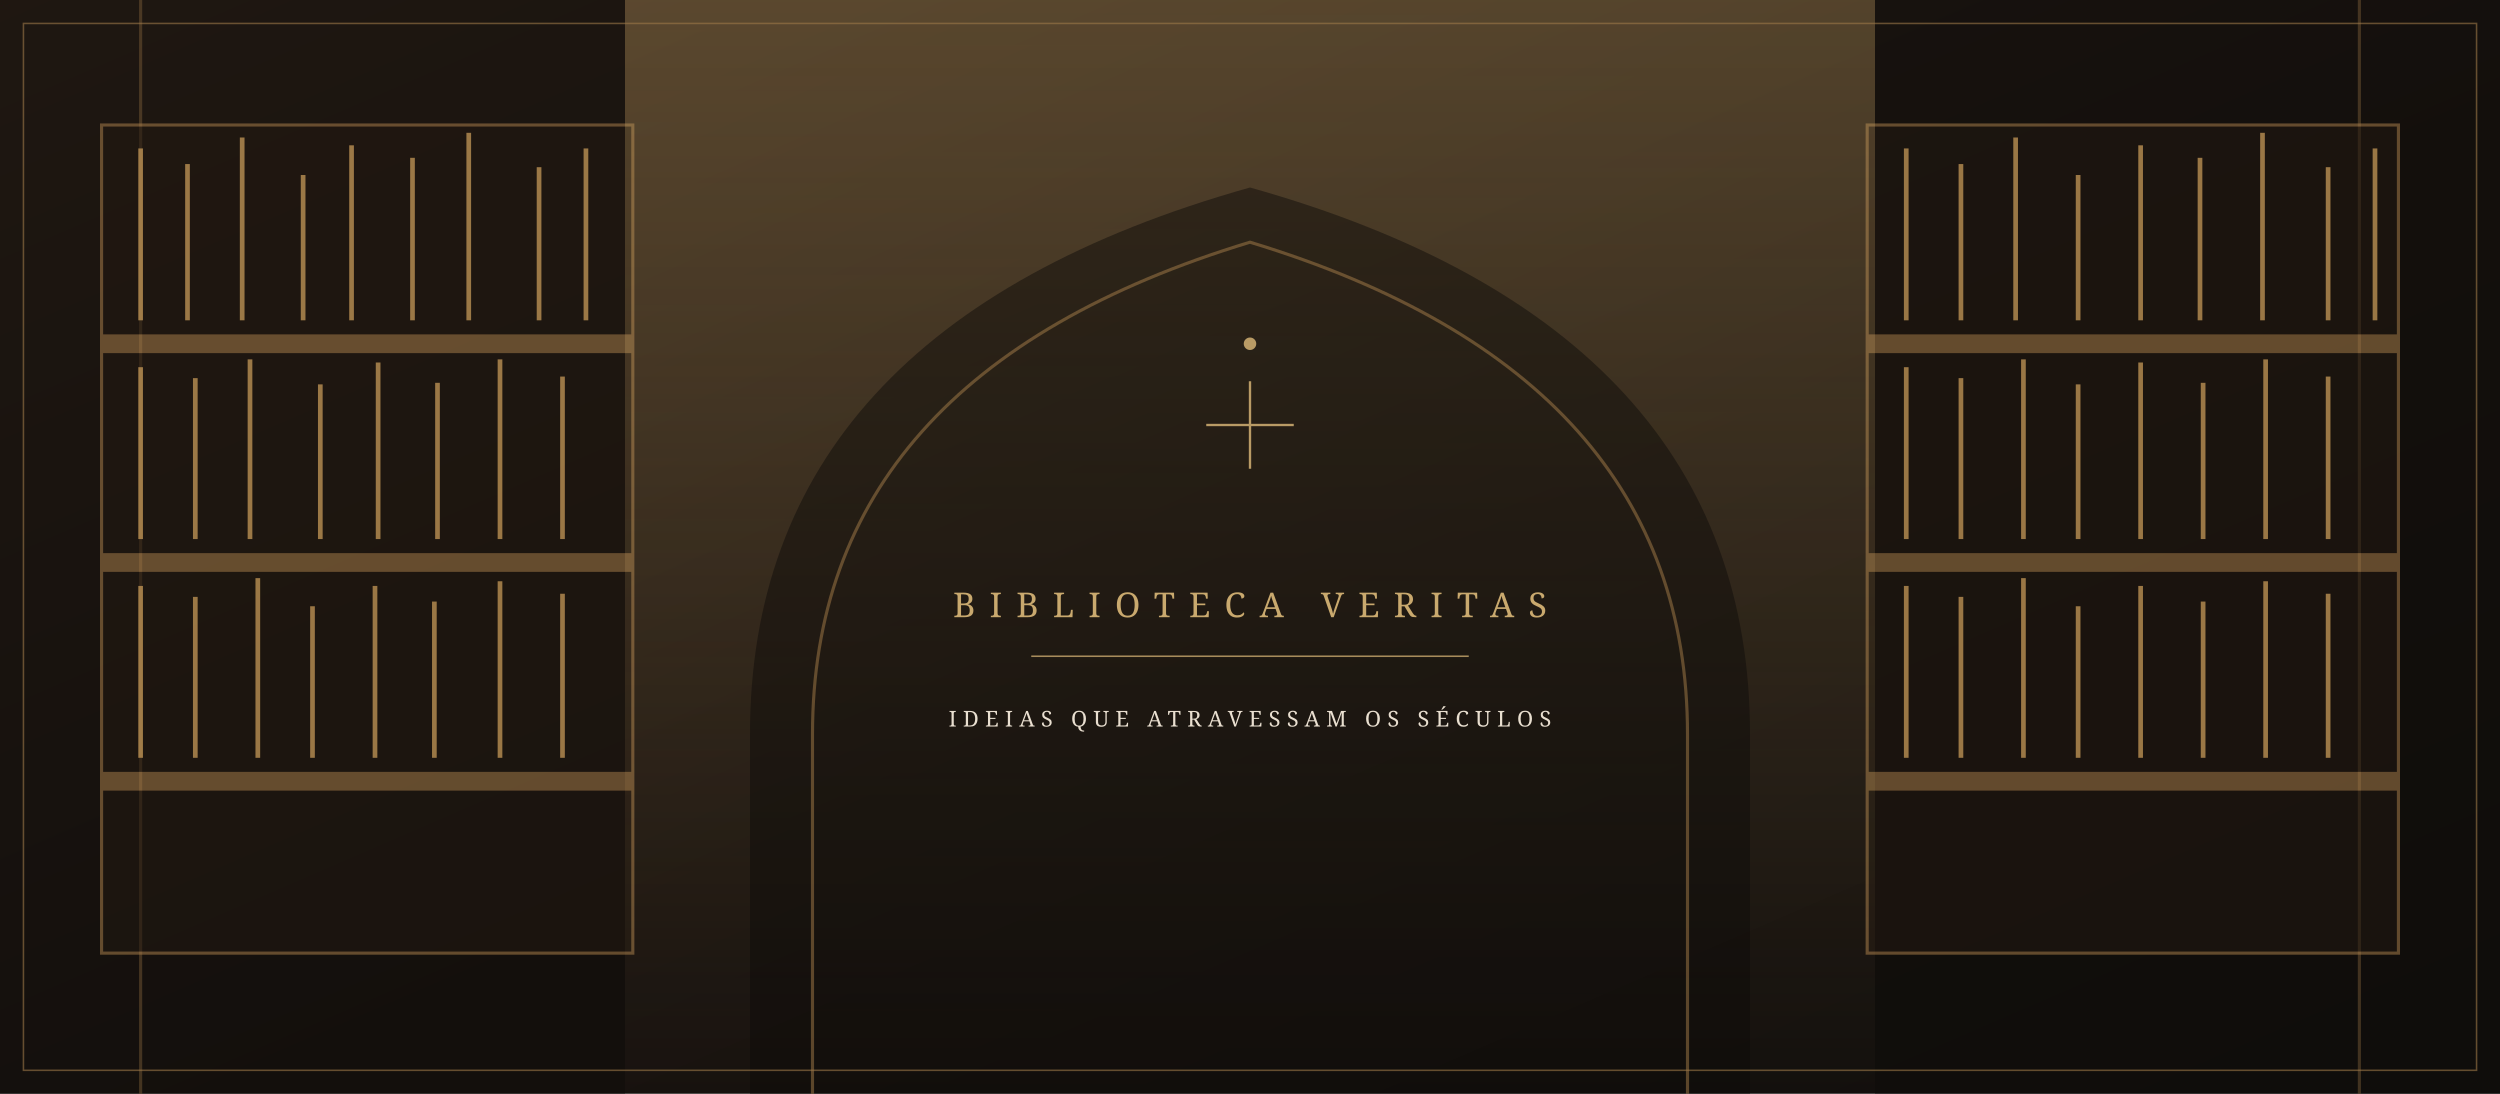
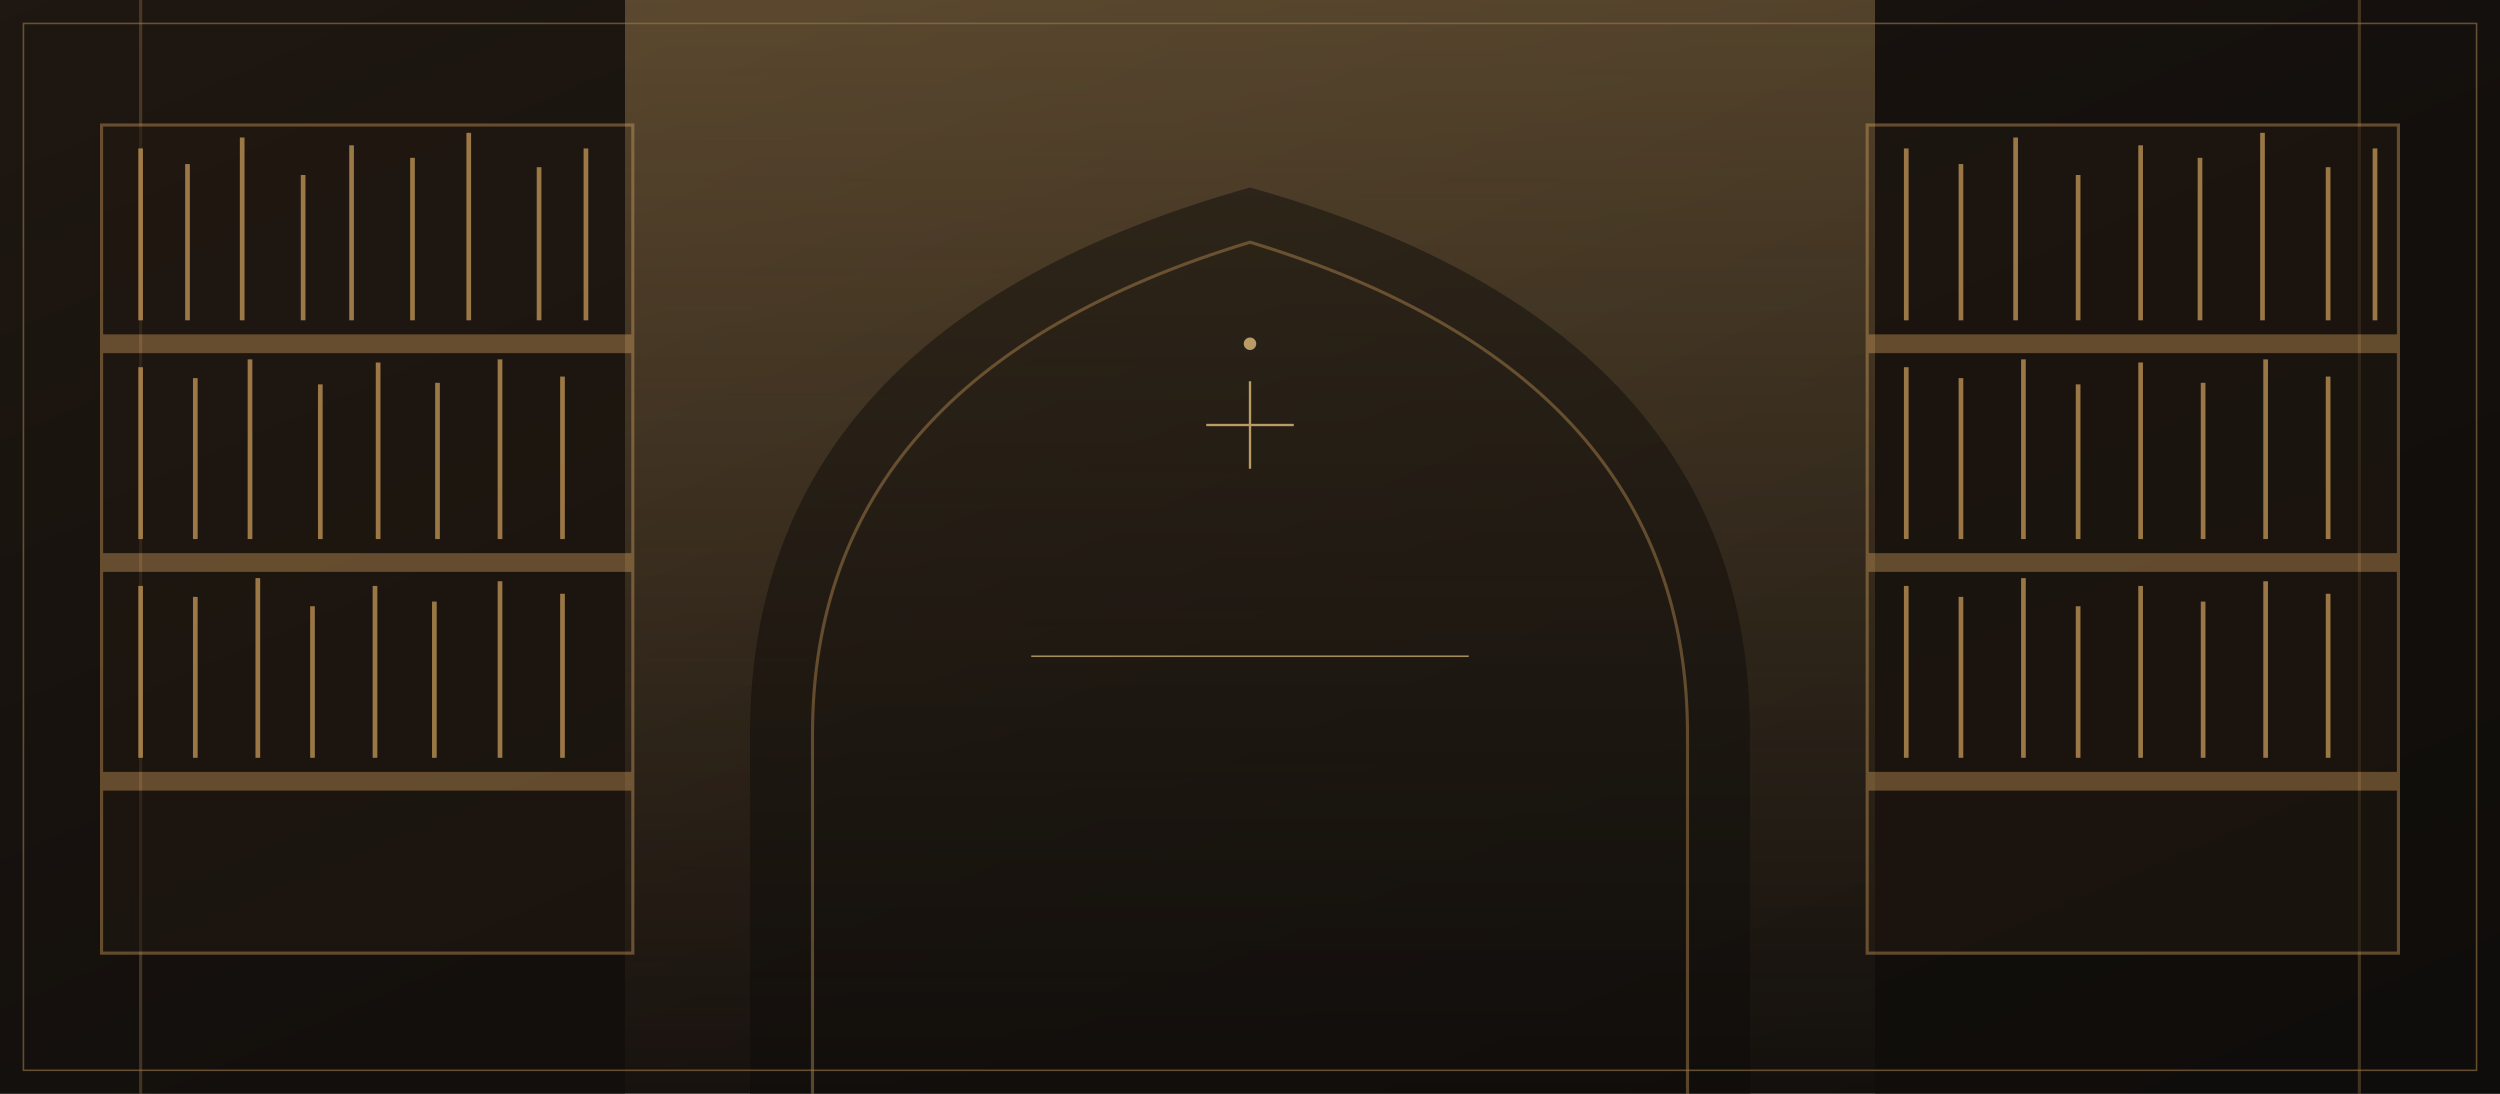
<svg xmlns="http://www.w3.org/2000/svg" width="1600" height="700" viewBox="0 0 1600 700">
  <defs>
    <linearGradient id="bg" x1="0" y1="0" x2="1" y2="1">
      <stop stop-color="#302319" />
      <stop offset=".55" stop-color="#19130f" />
      <stop offset="1" stop-color="#100e0c" />
    </linearGradient>
    <linearGradient id="light" x1="0" y1="0" x2="0" y2="1">
      <stop stop-color="#d7b16c" stop-opacity=".28" />
      <stop offset="1" stop-color="#d7b16c" stop-opacity="0" />
    </linearGradient>
  </defs>
  <rect width="1600" height="700" fill="url(#bg)" />
  <path d="M0 0H400V700H0Z M1200 0H1600V700H1200Z" fill="#0d0b09" opacity=".5" />
  <path d="M90 0V700M1510 0V700" stroke="#8c6a3e" stroke-width="2" opacity=".4" />
  <g opacity=".55" fill="#6c4929" stroke="#a57b48" stroke-width="2">
    <rect x="65" y="80" width="340" height="530" fill="#211810" />
    <rect x="1195" y="80" width="340" height="530" fill="#211810" />
    <path d="M65 220H405M65 360H405M65 500H405M1195 220H1535M1195 360H1535M1195 500H1535" stroke-width="12" />
  </g>
  <g stroke="#d0a15c" stroke-width="3" opacity=".7">
    <path d="M90 95V205M120 105V205M155 88V205M194 112V205M225 93V205M264 101V205M300 85V205M345 107V205M375 95V205M90 235V345M125 242V345M160 230V345M205 246V345M242 232V345M280 245V345M320 230V345M360 241V345M90 375V485M125 382V485M165 370V485M200 388V485M240 375V485M278 385V485M320 372V485M360 380V485M1220 95V205M1255 105V205M1290 88V205M1330 112V205M1370 93V205M1408 101V205M1448 85V205M1490 107V205M1520 95V205M1220 235V345M1255 242V345M1295 230V345M1330 246V345M1370 232V345M1410 245V345M1450 230V345M1490 241V345M1220 375V485M1255 382V485M1295 370V485M1330 388V485M1370 375V485M1410 385V485M1450 372V485M1490 380V485" />
  </g>
  <path d="M400 0H1200V700H400Z" fill="url(#light)" />
  <path d="M480 700V470Q480 210 800 120Q1120 210 1120 470V700" fill="#0c0a09" opacity=".48" />
  <path d="M520 700V470Q520 240 800 155Q1080 240 1080 470V700" fill="none" stroke="#b68a50" stroke-width="2" opacity=".45" />
  <g fill="#c9a96e" opacity=".9">
    <circle cx="800" cy="220" r="4" />
    <path d="M800 244V300M772 272H828" stroke="#c9a96e" stroke-width="1.5" />
  </g>
-   <text x="800" y="395" font-family="Georgia,serif" font-size="22" letter-spacing="9" text-anchor="middle" fill="#c9a96e">BIBLIOTECA VERITAS</text>
  <path d="M660 420H940" stroke="#c9a96e" opacity=".8" />
-   <text x="800" y="465" font-family="Georgia,serif" font-size="14" letter-spacing="4" text-anchor="middle" fill="#e9dfd0">IDEIAS QUE ATRAVESSAM OS SÉCULOS</text>
  <rect x="15" y="15" width="1570" height="670" fill="none" stroke="#9c7848" stroke-width="1" opacity=".6" />
</svg>
